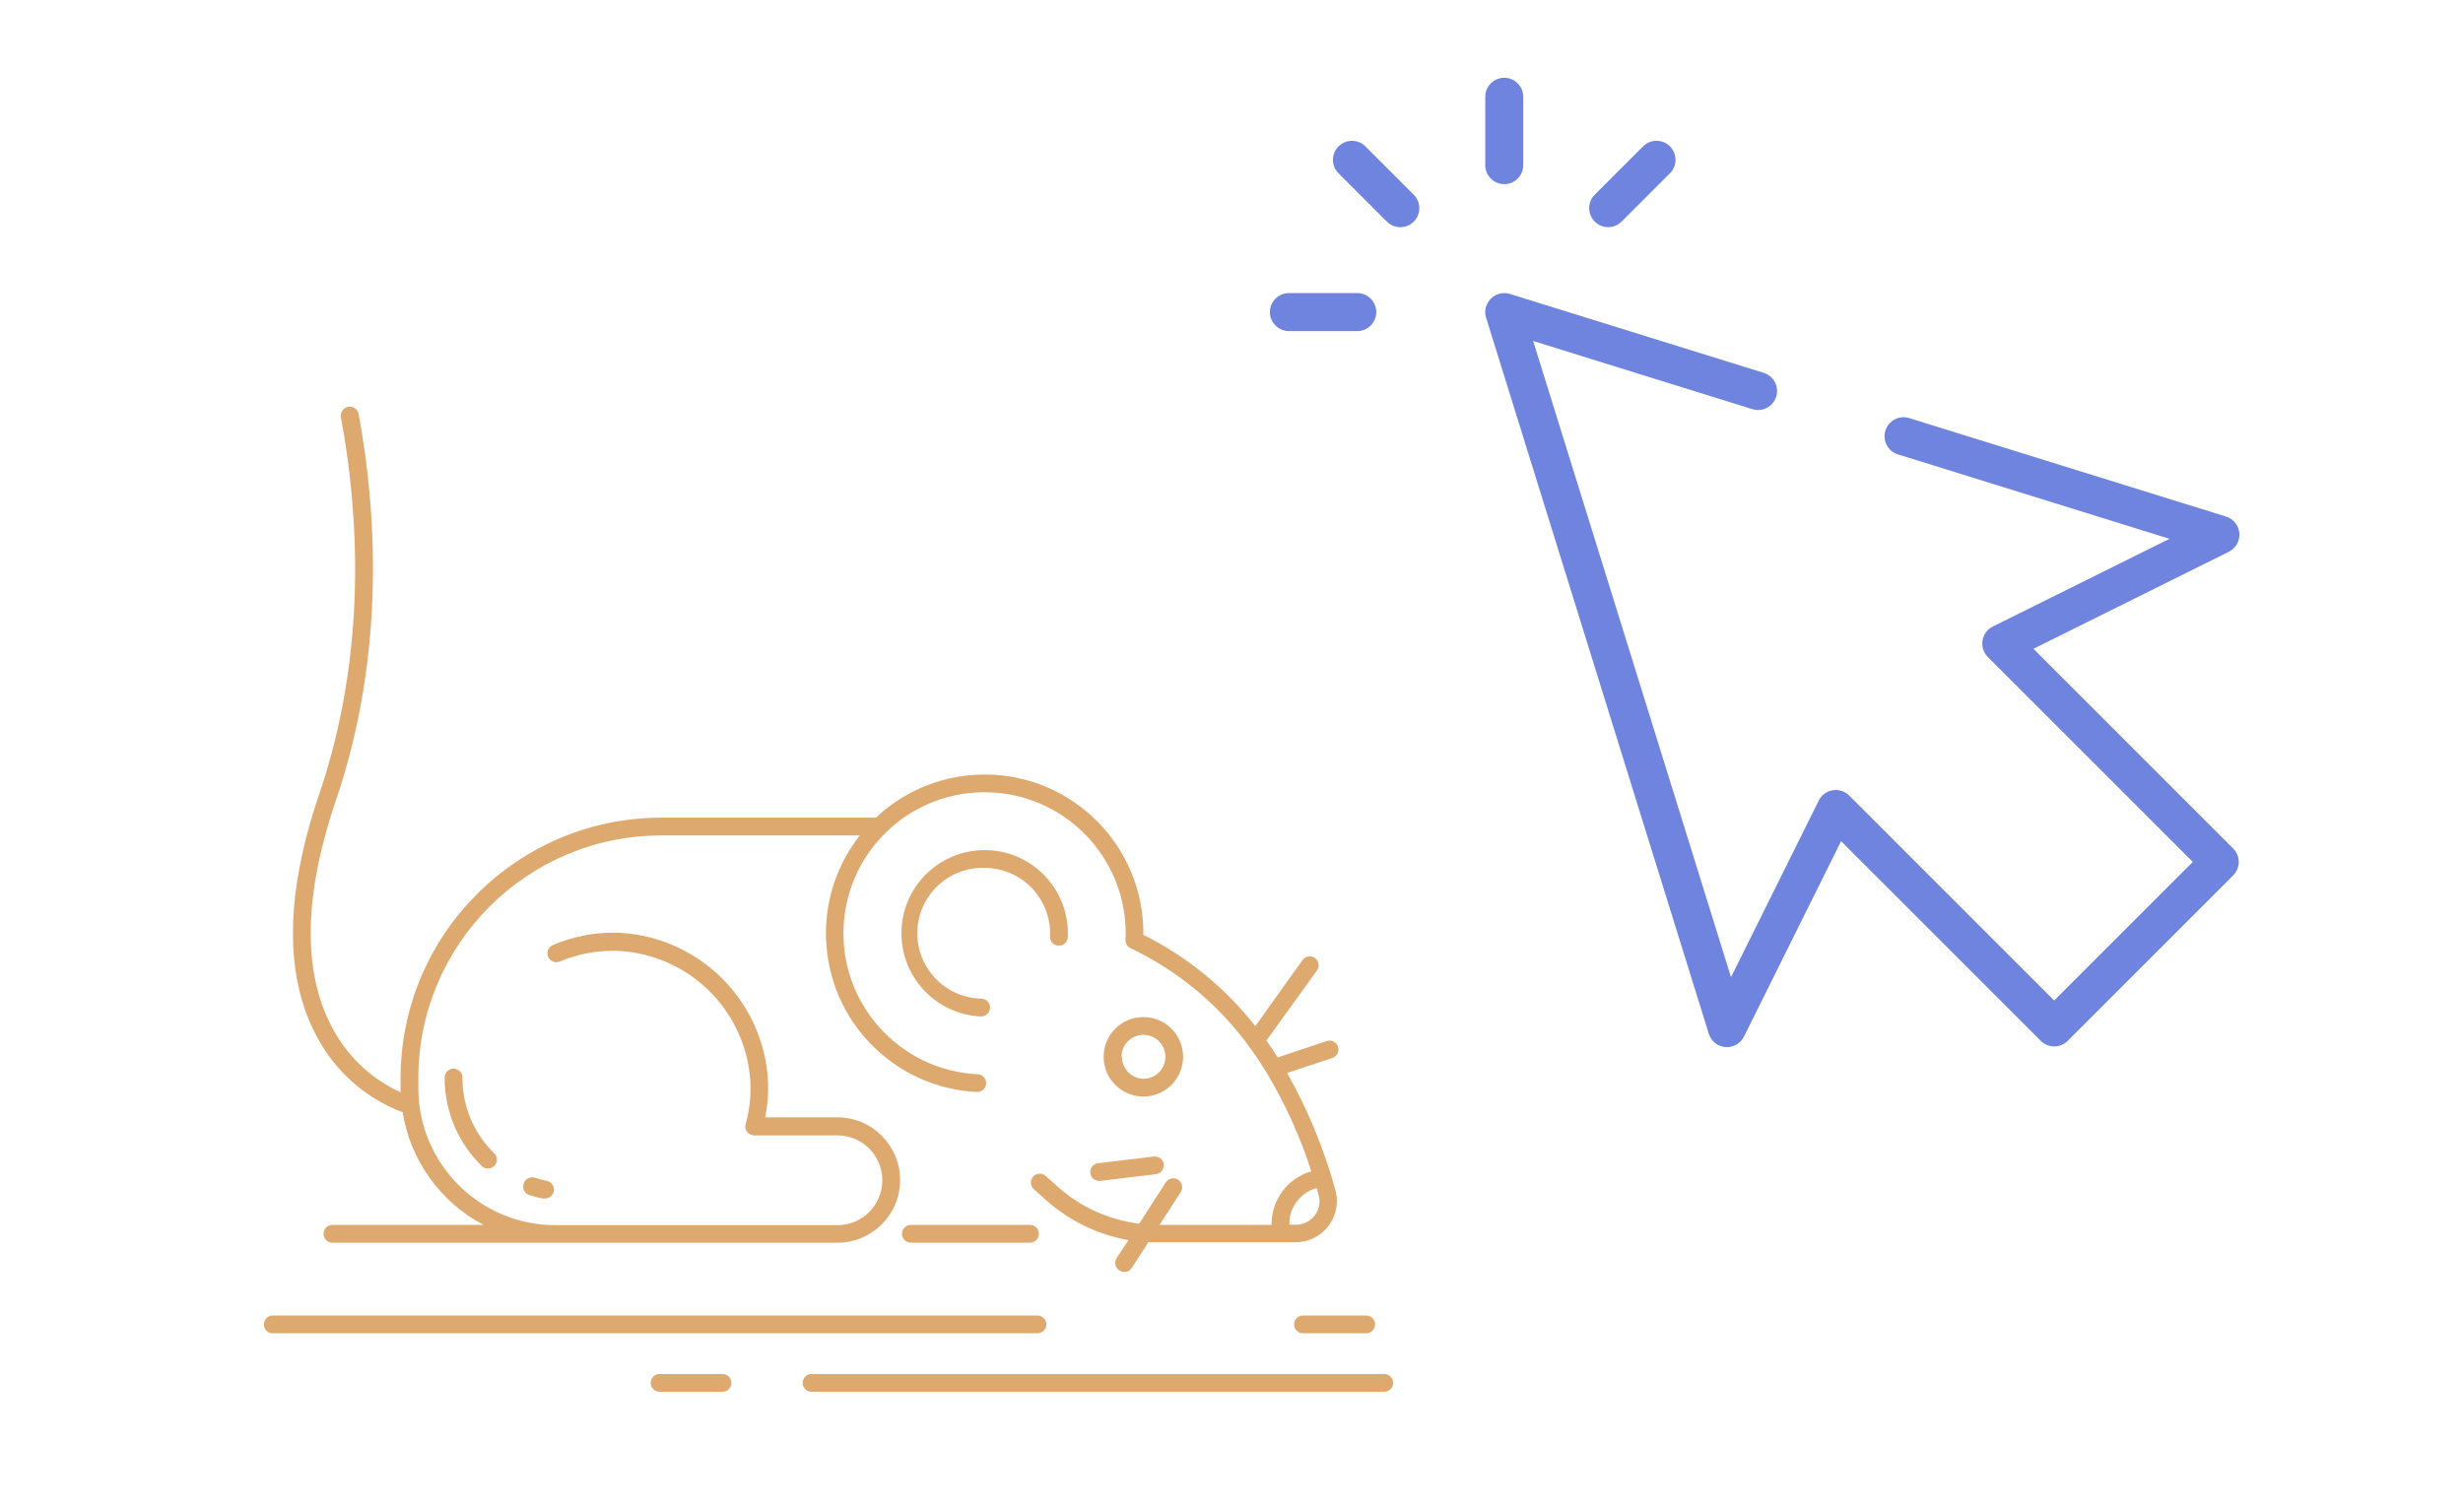
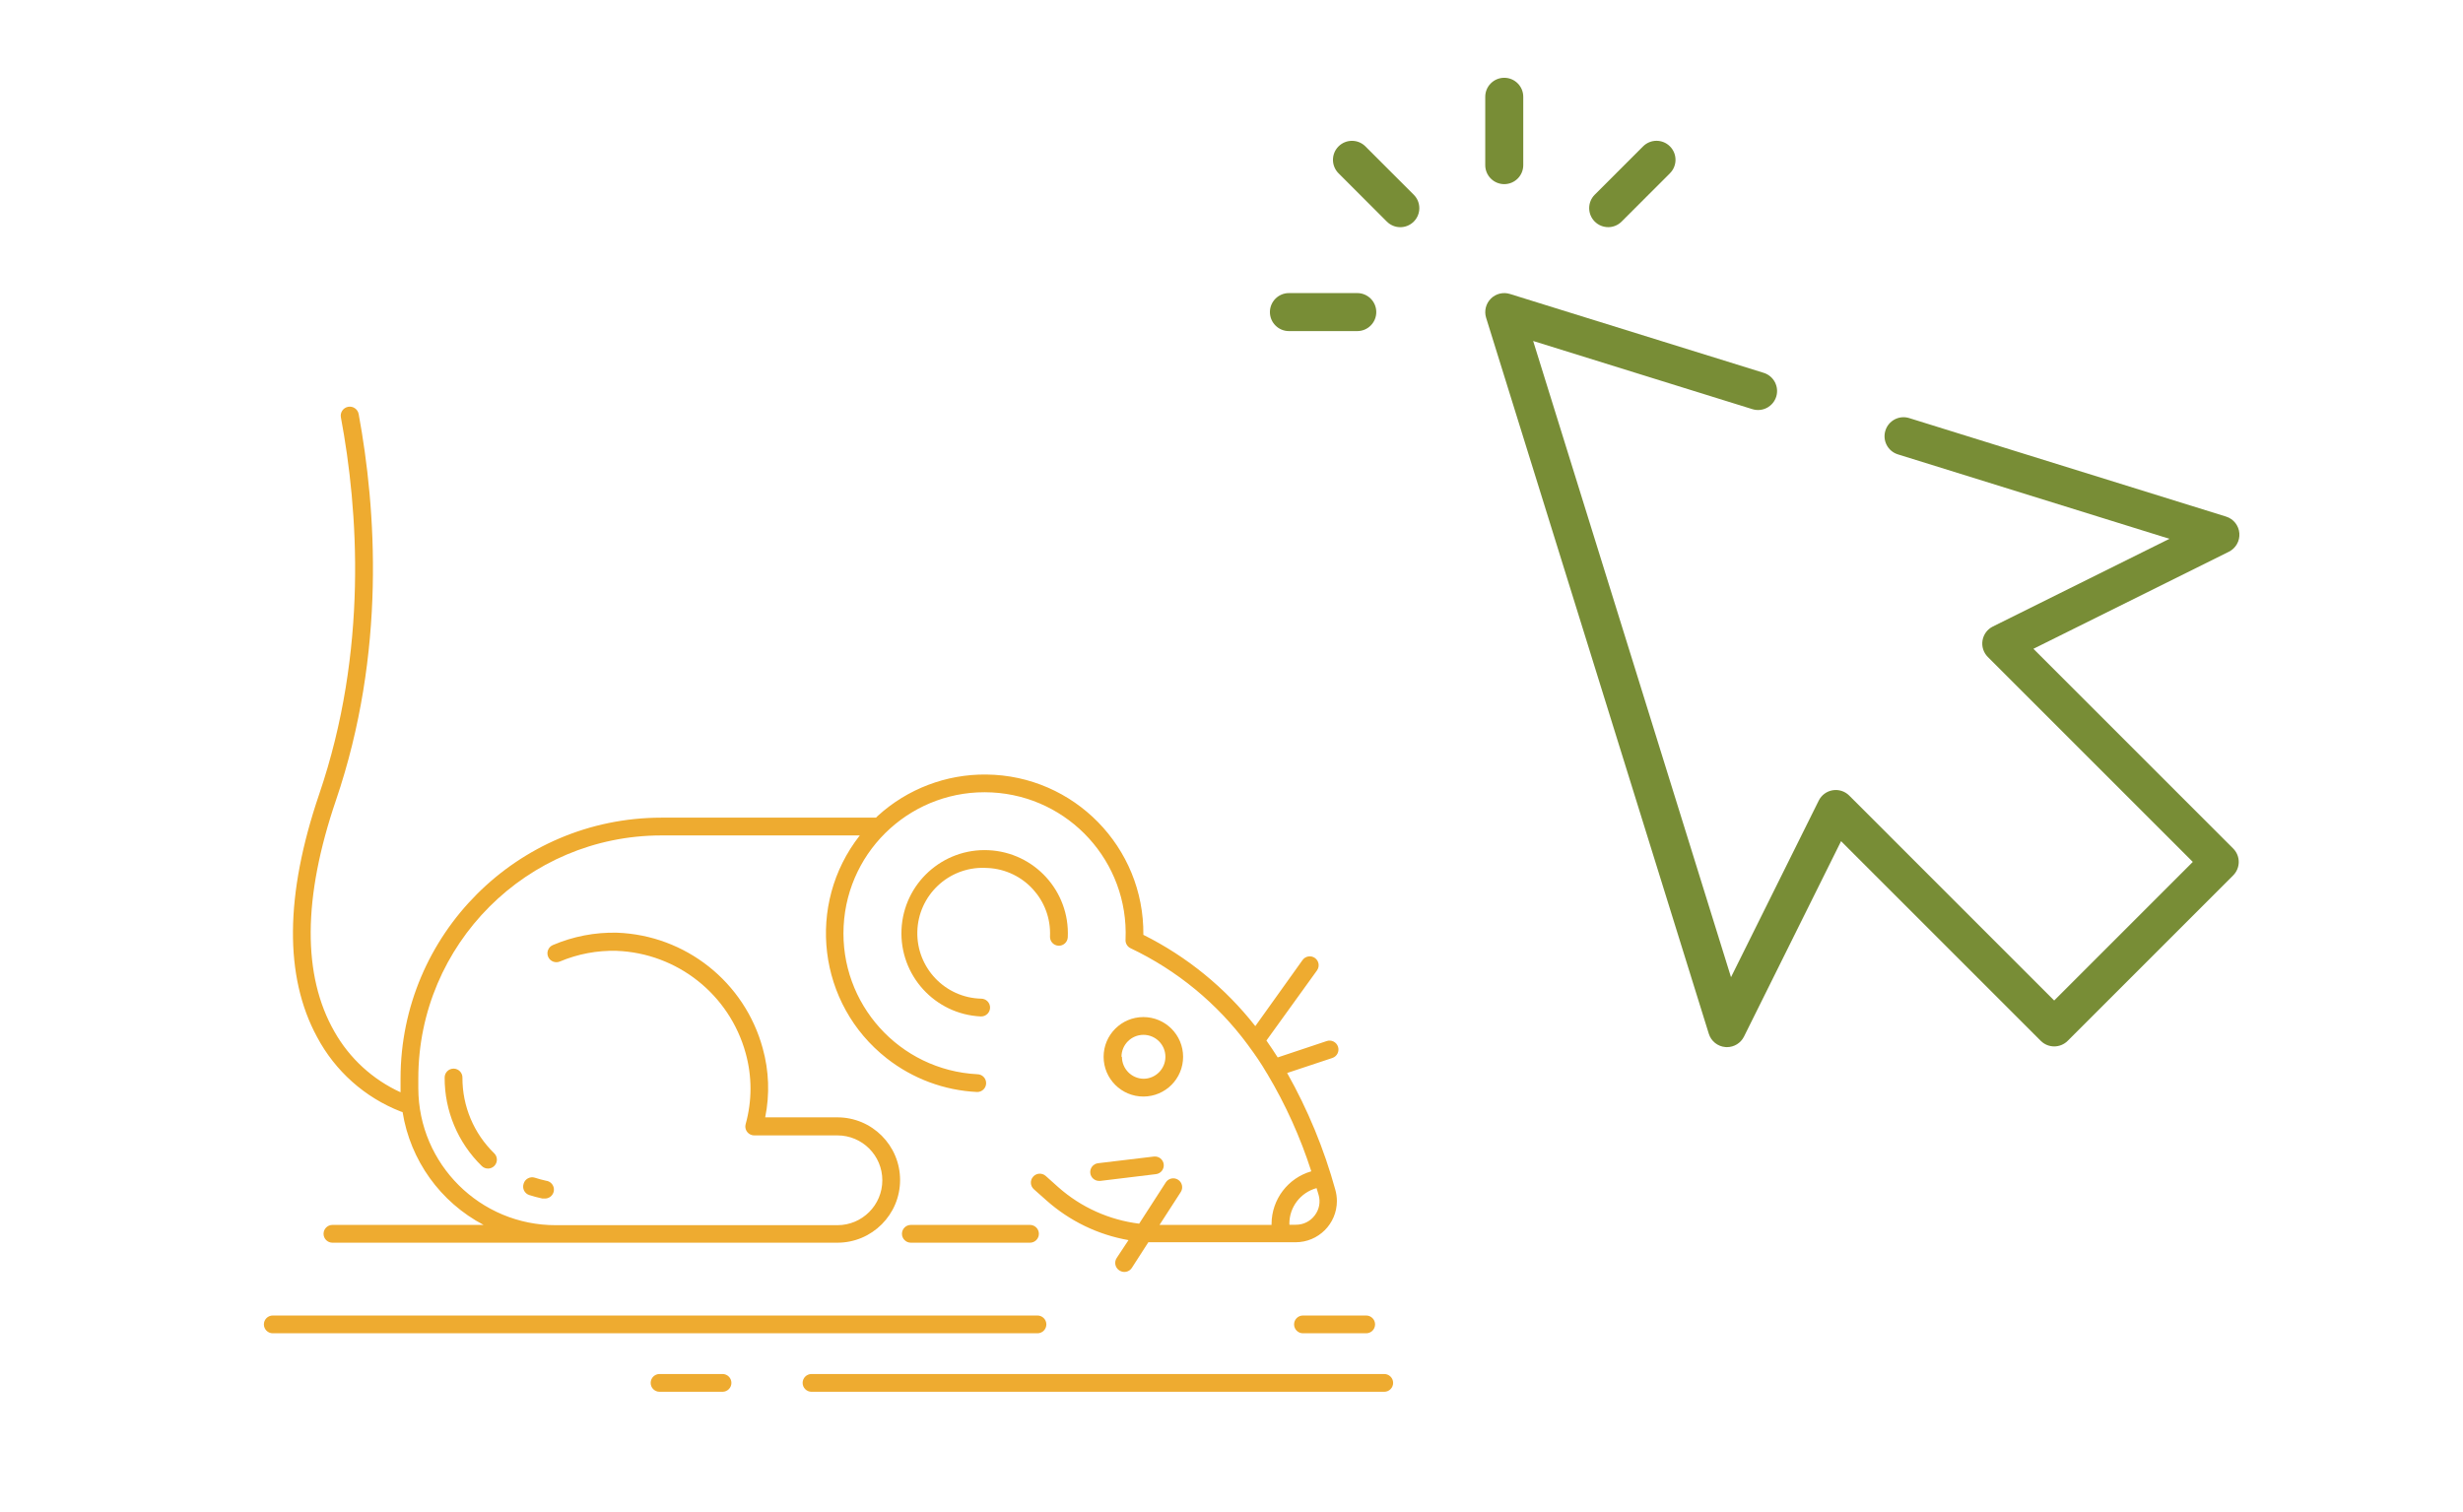
<svg xmlns="http://www.w3.org/2000/svg" id="Layer_1" data-name="Layer 1" viewBox="0 0 1108 680">
  <g>
-     <path d="M586.15,599.9h28.44c2.21,0,4-1.79,4-4s-1.79-4-4-4h-28.44c-2.21,0-4,1.79-4,4s1.79,4,4,4Z" style="fill: #dea96f;" />
+     <path d="M586.15,599.9h28.44c2.21,0,4-1.79,4-4s-1.79-4-4-4h-28.44c-2.21,0-4,1.79-4,4s1.79,4,4,4Z" style="fill: #eeab30;" />
    <g>
-       <path d="M444.35,390.54c16.23.8,28.75,14.57,28,30.8-.1,2.21,1.61,4.08,3.82,4.18s4.08-1.61,4.18-3.82c.97-20.66-14.98-38.19-35.64-39.16-20.66-.97-38.19,14.98-39.16,35.64h0c-.95,20.65,14.99,38.17,35.64,39.16h.2c2.21,0,4-1.79,4-4s-1.79-4-4-4c-16.25-.39-29.11-13.89-28.72-30.14.39-16.25,13.89-29.11,30.14-28.72.45.01.89.03,1.34.06h.2Z" style="fill: #dea96f;" />
-       <path d="M405.75,555.14c0,2.21,1.79,4,4,4h53.6c2.21,0,4-1.79,4-4s-1.79-4-4-4h-53.6c-2.21,0-4,1.79-4,4Z" style="fill: #dea96f;" />
-       <path d="M490.47,527.82c.24,2.02,1.97,3.53,4,3.52h.48l25.04-3.04c2.19-.25,3.77-2.23,3.52-4.43,0,0,0,0,0-.01-.27-2.19-2.26-3.75-4.46-3.48,0,0-.01,0-.02,0l-25.04,3c-2.19.25-3.77,2.23-3.52,4.43,0,0,0,0,0,.01h0Z" style="fill: #dea96f;" />
-       <path d="M503.63,571.66c1.85,1.2,4.31.68,5.52-1.16l7.44-11.56h66.2c10.25.03,18.59-8.25,18.62-18.5,0-1.72-.23-3.44-.7-5.1-5.06-18.34-12.34-35.99-21.68-52.56l20.36-6.76c2.1-.71,3.23-2.98,2.52-5.08-.71-2.1-2.98-3.23-5.08-2.52l-22.04,7.36c-1.64-2.6-3.36-5.12-5.08-7.6l22.76-31.56c1.28-1.8.86-4.3-.94-5.58-1.8-1.28-4.3-.86-5.58.94l-21.24,29.72c-13.54-17.26-30.74-31.29-50.36-41.08.41-39.43-31.23-71.73-70.66-72.13-18.04-.19-35.48,6.46-48.82,18.61l-.8.8h-96.64c-64.73.09-117.17,52.55-117.24,117.28v6.28c-12.53-5.72-22.93-15.25-29.72-27.24-14.48-25.24-14.28-60.32.68-104.2,22.64-66.52,18.04-131.16,10.2-173.72-.41-2.21-2.53-3.67-4.74-3.26-2.21.41-3.67,2.53-3.26,4.74,7.8,41.56,12.32,104.84-9.8,169.68-15.36,45.2-15.68,81.92-.92,109.12,8.12,15.31,21.46,27.21,37.6,33.52l.88.28c3.48,21.71,16.98,40.52,36.44,50.76h-68c-2.21,0-4,1.79-4,4s1.79,4,4,4h227.16c15.57,0,28.2-12.63,28.2-28.2s-12.63-28.2-28.2-28.2h-32.48c2.09-10.3,1.71-20.95-1.12-31.08-8.13-29.8-34.69-50.87-65.56-52-9.9-.23-19.73,1.67-28.84,5.56-2.04.87-2.99,3.24-2.12,5.28s3.24,2.99,5.28,2.12c8.06-3.39,16.74-5.03,25.48-4.8,27.32,1.03,50.82,19.64,58.08,46,2.92,10.47,2.92,21.53,0,32-.58,2.13.69,4.33,2.82,4.9.38.1.78.15,1.18.14h37.28c11.16,0,20.21,9.03,20.21,20.19s-9.03,20.21-20.19,20.21h-126.59c-34.11.11-61.85-27.45-61.96-61.56,0-.08,0-.16,0-.24v-4.28c.04-60.32,48.92-109.21,109.24-109.28h89.36c-24.34,31.05-18.91,75.95,12.14,100.3,11.67,9.15,25.89,14.44,40.7,15.14,2.21,0,4-1.79,4-4s-1.79-4-4-4c-35.01-1.82-61.92-31.68-60.1-66.69,1.82-35.01,31.68-61.92,66.69-60.1,34.77,1.81,61.59,31.28,60.13,66.07-.17,1.66.7,3.26,2.2,4,20.93,9.93,39.08,24.88,52.84,43.52.15.24.31.46.48.68,2.8,3.76,5.52,7.72,8,12l.24.36c8.24,13.81,14.88,28.52,19.8,43.84-10.52,3.03-17.79,12.61-17.88,23.56v.56h-50.4l9.56-14.8c1.19-1.86.65-4.33-1.2-5.52-1.85-1.2-4.31-.68-5.52,1.16l-12,18.6c-13.5-1.67-26.18-7.38-36.36-16.4l-5.68-5.08c-1.66-1.47-4.19-1.32-5.66.34s-1.32,4.19.34,5.66l5.68,5.04c10.4,9.25,23.17,15.43,36.88,17.84l-5.28,8c-1.24,1.83-.77,4.31,1.05,5.56.06.04.13.08.19.12h0ZM580.03,550.58c0-7.48,5.02-14.03,12.24-16,.32,1.04.64,2,.92,3.08.92,3.15.28,6.55-1.72,9.16-1.98,2.69-5.14,4.27-8.48,4.24h-2.92s-.04-.28-.04-.48h0Z" style="fill: #dea96f;" />
-       <path d="M532.23,475.5c0-9.87-8.01-17.88-17.88-17.88-9.87,0-17.88,8.01-17.88,17.88s8.01,17.88,17.88,17.88c.01,0,.03,0,.04,0,9.86-.02,17.84-8.02,17.84-17.88ZM504.51,475.5c0-5.46,4.42-9.88,9.88-9.88s9.88,4.42,9.88,9.88-4.42,9.88-9.88,9.88c-5.38-.11-9.68-4.5-9.68-9.88h-.2Z" style="fill: #dea96f;" />
-       <path d="M204.03,480.82c-2.21,0-4,1.79-4,4-.07,14.98,5.95,29.34,16.68,39.8,1.56,1.55,4.08,1.55,5.64,0,1.57-1.56,1.58-4.09.02-5.66,0,0-.02-.02-.02-.02-9.19-8.92-14.36-21.19-14.32-34,.07-2.21-1.67-4.05-3.88-4.12-.04,0-.08,0-.12,0Z" style="fill: #dea96f;" />
-       <path d="M235.55,532.62c-.71,2.09.41,4.36,2.5,5.07,0,0,.01,0,.02,0,1.92.62,3.87,1.14,5.84,1.56.28.04.56.04.84,0,2.21.23,4.19-1.37,4.42-3.58.23-2.21-1.37-4.19-3.58-4.42-1.68-.36-3.36-.84-5-1.36-2.11-.66-4.35.52-5.01,2.62,0,.03-.02.06-.03.1Z" style="fill: #dea96f;" />
-       <path d="M122.71,599.9h344c2.21,0,4-1.79,4-4s-1.79-4-4-4H122.71c-2.21,0-4,1.79-4,4s1.79,4,4,4Z" style="fill: #dea96f;" />
-       <path d="M622.71,618.22h-257.64c-2.21,0-4,1.79-4,4s1.79,4,4,4h257.64c2.21,0,4-1.79,4-4s-1.79-4-4-4Z" style="fill: #dea96f;" />
-       <path d="M296.71,618.22c-2.21,0-4,1.79-4,4s1.79,4,4,4h28.32c2.21,0,4-1.79,4-4s-1.79-4-4-4h-28.32Z" style="fill: #dea96f;" />
+       <path d="M444.35,390.54c16.23.8,28.75,14.57,28,30.8-.1,2.21,1.61,4.08,3.82,4.18s4.08-1.61,4.18-3.82c.97-20.66-14.98-38.19-35.64-39.16-20.66-.97-38.19,14.98-39.16,35.64h0c-.95,20.65,14.99,38.17,35.64,39.16h.2c2.21,0,4-1.79,4-4s-1.79-4-4-4c-16.25-.39-29.11-13.89-28.72-30.14.39-16.25,13.89-29.11,30.14-28.72.45.01.89.03,1.34.06h.2Z" style="fill: #eeab30;" />
+       <path d="M405.75,555.14c0,2.21,1.79,4,4,4h53.6c2.21,0,4-1.79,4-4s-1.79-4-4-4h-53.6c-2.21,0-4,1.79-4,4Z" style="fill: #eeab30;" />
+       <path d="M490.47,527.82c.24,2.02,1.97,3.53,4,3.52h.48l25.04-3.04c2.19-.25,3.77-2.23,3.52-4.43,0,0,0,0,0-.01-.27-2.19-2.26-3.75-4.46-3.48,0,0-.01,0-.02,0l-25.04,3c-2.19.25-3.77,2.23-3.52,4.43,0,0,0,0,0,.01h0Z" style="fill: #eeab30;" />
+       <path d="M503.63,571.66c1.85,1.2,4.31.68,5.52-1.16l7.44-11.56h66.2c10.25.03,18.59-8.25,18.62-18.5,0-1.72-.23-3.44-.7-5.1-5.06-18.34-12.34-35.99-21.68-52.56l20.36-6.76c2.1-.71,3.23-2.98,2.52-5.08-.71-2.1-2.98-3.23-5.08-2.52l-22.04,7.36c-1.64-2.6-3.36-5.12-5.08-7.6l22.76-31.56c1.28-1.8.86-4.3-.94-5.58-1.8-1.28-4.3-.86-5.58.94l-21.24,29.72c-13.54-17.26-30.74-31.29-50.36-41.08.41-39.43-31.23-71.73-70.66-72.13-18.04-.19-35.48,6.46-48.82,18.61l-.8.8h-96.64c-64.73.09-117.17,52.55-117.24,117.28v6.28c-12.53-5.72-22.93-15.25-29.72-27.24-14.48-25.24-14.28-60.32.68-104.2,22.64-66.52,18.04-131.16,10.2-173.72-.41-2.21-2.53-3.67-4.74-3.26-2.21.41-3.67,2.53-3.26,4.74,7.8,41.56,12.32,104.84-9.8,169.68-15.36,45.2-15.68,81.92-.92,109.12,8.12,15.31,21.46,27.21,37.6,33.52l.88.28c3.48,21.71,16.98,40.52,36.44,50.76h-68c-2.21,0-4,1.79-4,4s1.79,4,4,4h227.16c15.57,0,28.2-12.63,28.2-28.2s-12.63-28.2-28.2-28.2h-32.48c2.09-10.3,1.71-20.95-1.12-31.08-8.13-29.8-34.69-50.87-65.56-52-9.9-.23-19.73,1.67-28.84,5.56-2.04.87-2.99,3.24-2.12,5.28s3.24,2.99,5.28,2.12c8.06-3.39,16.74-5.03,25.48-4.8,27.32,1.03,50.82,19.64,58.08,46,2.92,10.47,2.92,21.53,0,32-.58,2.13.69,4.33,2.82,4.9.38.1.78.15,1.18.14h37.28c11.16,0,20.21,9.03,20.21,20.19s-9.03,20.21-20.19,20.21h-126.59c-34.11.11-61.85-27.45-61.96-61.56,0-.08,0-.16,0-.24v-4.28c.04-60.32,48.92-109.21,109.24-109.28h89.36c-24.34,31.05-18.91,75.95,12.14,100.3,11.67,9.15,25.89,14.44,40.7,15.14,2.21,0,4-1.79,4-4s-1.79-4-4-4c-35.01-1.82-61.92-31.68-60.1-66.69,1.82-35.01,31.68-61.92,66.69-60.1,34.77,1.81,61.59,31.28,60.13,66.07-.17,1.66.7,3.26,2.2,4,20.93,9.93,39.08,24.88,52.84,43.52.15.24.31.46.48.68,2.8,3.76,5.52,7.72,8,12l.24.36c8.24,13.81,14.88,28.52,19.8,43.84-10.52,3.03-17.79,12.61-17.88,23.56v.56h-50.4l9.56-14.8c1.19-1.86.65-4.33-1.2-5.52-1.85-1.2-4.31-.68-5.52,1.16l-12,18.6c-13.5-1.67-26.18-7.38-36.36-16.4l-5.68-5.08c-1.66-1.47-4.19-1.32-5.66.34s-1.32,4.19.34,5.66l5.68,5.04c10.4,9.25,23.17,15.43,36.88,17.84l-5.28,8c-1.24,1.83-.77,4.31,1.05,5.56.06.04.13.08.19.12h0ZM580.03,550.58c0-7.48,5.02-14.03,12.24-16,.32,1.04.64,2,.92,3.08.92,3.15.28,6.55-1.72,9.16-1.98,2.69-5.14,4.27-8.48,4.24h-2.92s-.04-.28-.04-.48h0Z" style="fill: #eeab30;" />
+       <path d="M532.23,475.5c0-9.87-8.01-17.88-17.88-17.88-9.87,0-17.88,8.01-17.88,17.88s8.01,17.88,17.88,17.88c.01,0,.03,0,.04,0,9.86-.02,17.84-8.02,17.84-17.88ZM504.51,475.5c0-5.46,4.42-9.88,9.88-9.88s9.88,4.42,9.88,9.88-4.42,9.88-9.88,9.88c-5.38-.11-9.68-4.5-9.68-9.88h-.2Z" style="fill: #eeab30;" />
+       <path d="M204.03,480.82c-2.21,0-4,1.79-4,4-.07,14.98,5.95,29.34,16.68,39.8,1.56,1.55,4.08,1.55,5.64,0,1.57-1.56,1.58-4.09.02-5.66,0,0-.02-.02-.02-.02-9.19-8.92-14.36-21.19-14.32-34,.07-2.21-1.67-4.05-3.88-4.12-.04,0-.08,0-.12,0Z" style="fill: #eeab30;" />
+       <path d="M235.55,532.62c-.71,2.09.41,4.36,2.5,5.07,0,0,.01,0,.02,0,1.92.62,3.87,1.14,5.84,1.56.28.04.56.04.84,0,2.21.23,4.19-1.37,4.42-3.58.23-2.21-1.37-4.19-3.58-4.42-1.68-.36-3.36-.84-5-1.36-2.11-.66-4.35.52-5.01,2.62,0,.03-.02.06-.03.1Z" style="fill: #eeab30;" />
+       <path d="M122.71,599.9h344c2.21,0,4-1.79,4-4s-1.79-4-4-4H122.71c-2.21,0-4,1.79-4,4s1.79,4,4,4Z" style="fill: #eeab30;" />
+       <path d="M622.71,618.22h-257.64c-2.21,0-4,1.79-4,4s1.79,4,4,4h257.64c2.21,0,4-1.79,4-4s-1.79-4-4-4Z" style="fill: #eeab30;" />
+       <path d="M296.71,618.22c-2.21,0-4,1.79-4,4s1.79,4,4,4h28.32c2.21,0,4-1.79,4-4s-1.79-4-4-4h-28.32Z" style="fill: #eeab30;" />
    </g>
  </g>
  <g>
-     <path d="M914.75,291.92l87.92-43.67c3.13-1.56,5-4.86,4.72-8.34-.28-3.48-2.65-6.45-5.98-7.48l-142.55-44.32c-4.51-1.4-9.3,1.12-10.7,5.63-1.4,4.51,1.11,9.3,5.62,10.7l122.18,37.99-79.47,39.47c-2.47,1.22-4.19,3.56-4.64,6.28-.45,2.72.45,5.48,2.39,7.43l92.21,92.2-62.36,62.36-92.2-92.21c-1.95-1.95-4.71-2.83-7.43-2.39-2.72.45-5.05,2.17-6.28,4.64l-39.47,79.47-89.01-286.26,98.64,30.68c4.51,1.4,9.3-1.12,10.71-5.63,1.4-4.51-1.12-9.3-5.63-10.71l-114.18-35.5c-3.03-.94-6.34-.13-8.58,2.12s-3.06,5.55-2.12,8.59l100.18,322.16c1.03,3.34,4,5.71,7.48,5.99.23.02.46.03.69.03,3.22,0,6.2-1.82,7.66-4.75l43.67-87.92,89.84,89.84c3.34,3.34,8.75,3.34,12.1,0l74.45-74.45c3.34-3.34,3.34-8.75,0-12.09l-89.84-89.84Z" style="fill: #6f84de;" />
-     <path d="M614.25,65.87c-3.34-3.34-8.75-3.34-12.1,0-3.34,3.34-3.34,8.75,0,12.1l21.74,21.74c1.67,1.67,3.86,2.51,6.05,2.51s4.38-.84,6.05-2.51c3.34-3.34,3.34-8.75,0-12.09l-21.74-21.74Z" style="fill: #6f84de;" />
-     <path d="M723.45,102.21c2.19,0,4.38-.84,6.05-2.51l21.74-21.74c3.34-3.34,3.34-8.75,0-12.1s-8.75-3.34-12.09,0l-21.74,21.74c-3.34,3.34-3.34,8.75,0,12.09,1.67,1.67,3.86,2.51,6.05,2.51Z" style="fill: #6f84de;" />
-     <path d="M676.7,82.85c4.72,0,8.55-3.83,8.55-8.55v-30.75c0-4.72-3.83-8.55-8.55-8.55s-8.55,3.83-8.55,8.55v30.75c0,4.72,3.83,8.55,8.55,8.55Z" style="fill: #6f84de;" />
-     <path d="M619.13,140.42c0-4.72-3.83-8.55-8.55-8.55h-30.75c-4.72,0-8.55,3.83-8.55,8.55s3.83,8.55,8.55,8.55h30.75c4.72,0,8.55-3.83,8.55-8.55Z" style="fill: #6f84de;" />
+     <path d="M914.75,291.92l87.92-43.67c3.13-1.56,5-4.86,4.72-8.34-.28-3.48-2.65-6.45-5.98-7.48l-142.55-44.32c-4.51-1.4-9.3,1.12-10.7,5.63-1.4,4.51,1.11,9.3,5.62,10.7l122.18,37.99-79.47,39.47c-2.47,1.22-4.19,3.56-4.64,6.28-.45,2.72.45,5.48,2.39,7.43l92.21,92.2-62.36,62.36-92.2-92.21c-1.95-1.95-4.71-2.83-7.43-2.39-2.72.45-5.05,2.17-6.28,4.64l-39.47,79.47-89.01-286.26,98.64,30.68c4.51,1.4,9.3-1.12,10.71-5.63,1.4-4.51-1.12-9.3-5.63-10.71l-114.18-35.5c-3.03-.94-6.34-.13-8.58,2.12s-3.06,5.55-2.12,8.59l100.18,322.16c1.03,3.34,4,5.71,7.48,5.99.23.02.46.03.69.03,3.22,0,6.2-1.82,7.66-4.75l43.67-87.92,89.84,89.84c3.34,3.34,8.75,3.34,12.1,0l74.45-74.45c3.34-3.34,3.34-8.75,0-12.09l-89.84-89.84Z" style="fill: #788d36;" />
+     <path d="M614.25,65.87c-3.34-3.34-8.75-3.34-12.1,0-3.34,3.34-3.34,8.75,0,12.1l21.74,21.74c1.67,1.67,3.86,2.51,6.05,2.51s4.38-.84,6.05-2.51c3.34-3.34,3.34-8.75,0-12.09l-21.74-21.74Z" style="fill: #788d36;" />
+     <path d="M723.45,102.21c2.19,0,4.38-.84,6.05-2.51l21.74-21.74c3.34-3.34,3.34-8.75,0-12.1s-8.75-3.34-12.09,0l-21.74,21.74c-3.34,3.34-3.34,8.75,0,12.09,1.67,1.67,3.86,2.51,6.05,2.51Z" style="fill: #788d36;" />
+     <path d="M676.7,82.85c4.72,0,8.55-3.83,8.55-8.55v-30.75c0-4.72-3.83-8.55-8.55-8.55s-8.55,3.83-8.55,8.55v30.75c0,4.72,3.83,8.55,8.55,8.55Z" style="fill: #788d36;" />
+     <path d="M619.13,140.42c0-4.72-3.83-8.55-8.55-8.55h-30.75c-4.72,0-8.55,3.83-8.55,8.55s3.83,8.55,8.55,8.55h30.75c4.72,0,8.55-3.83,8.55-8.55Z" style="fill: #788d36;" />
  </g>
</svg>
